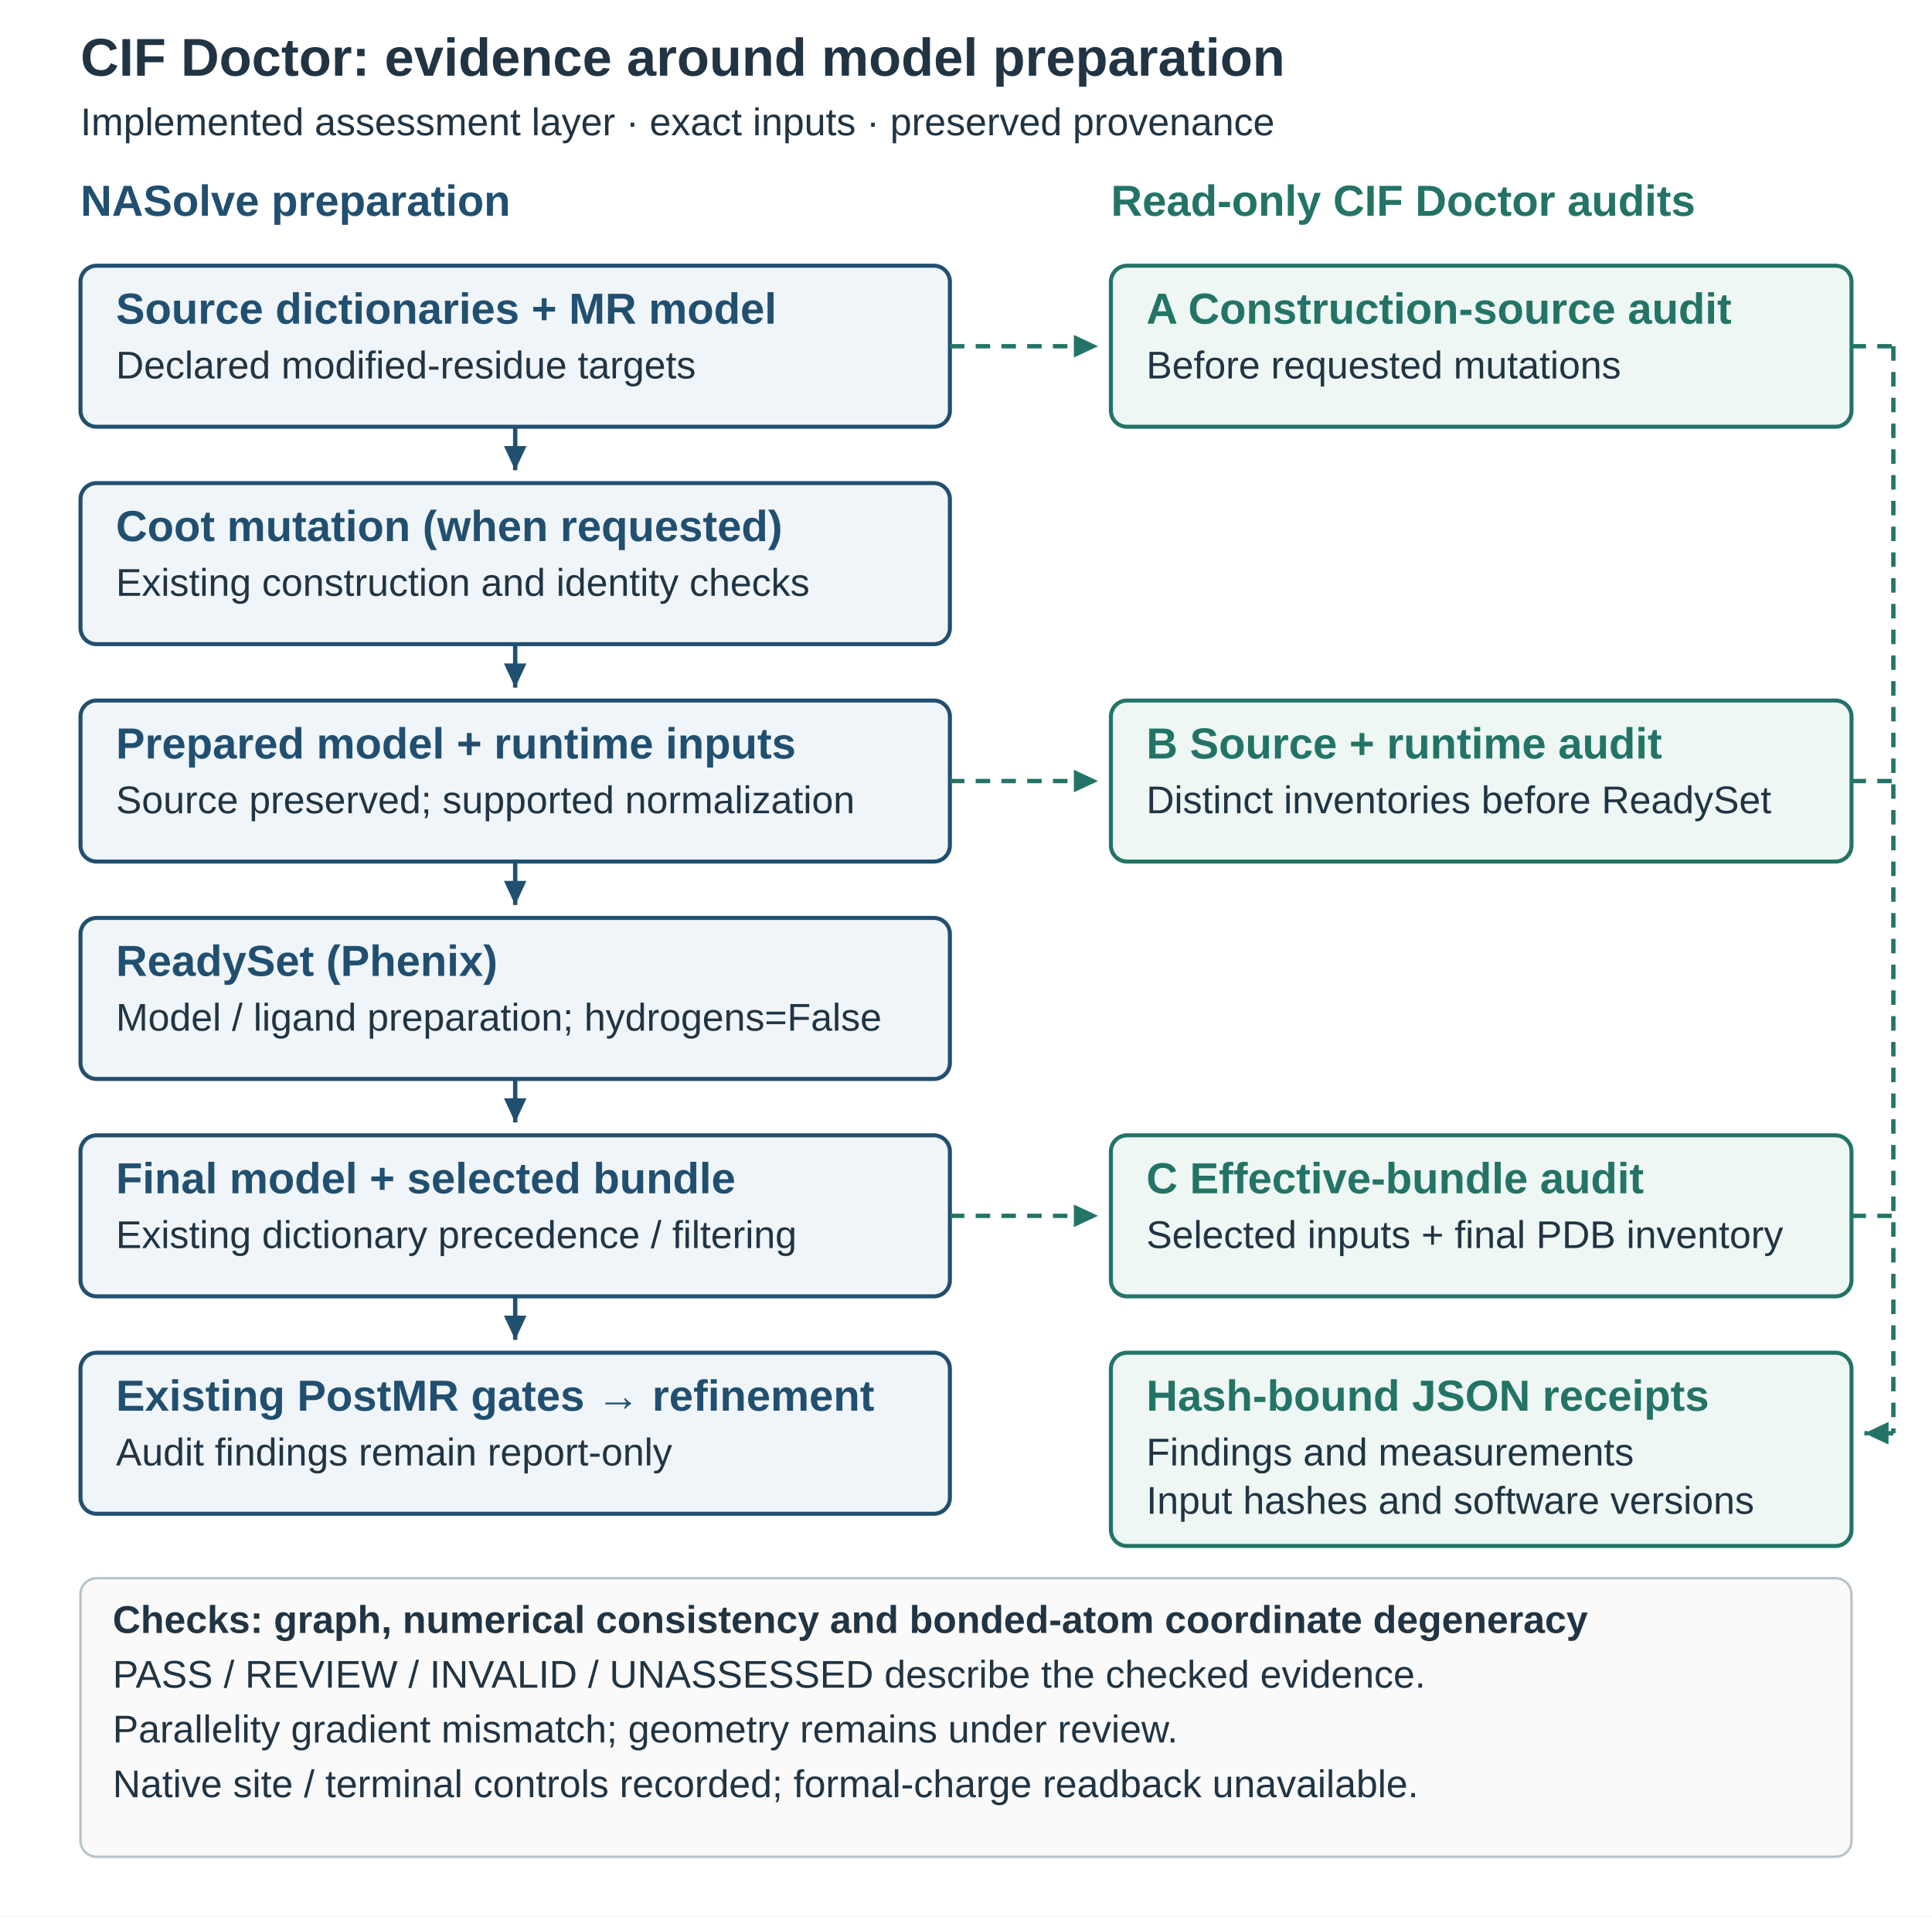
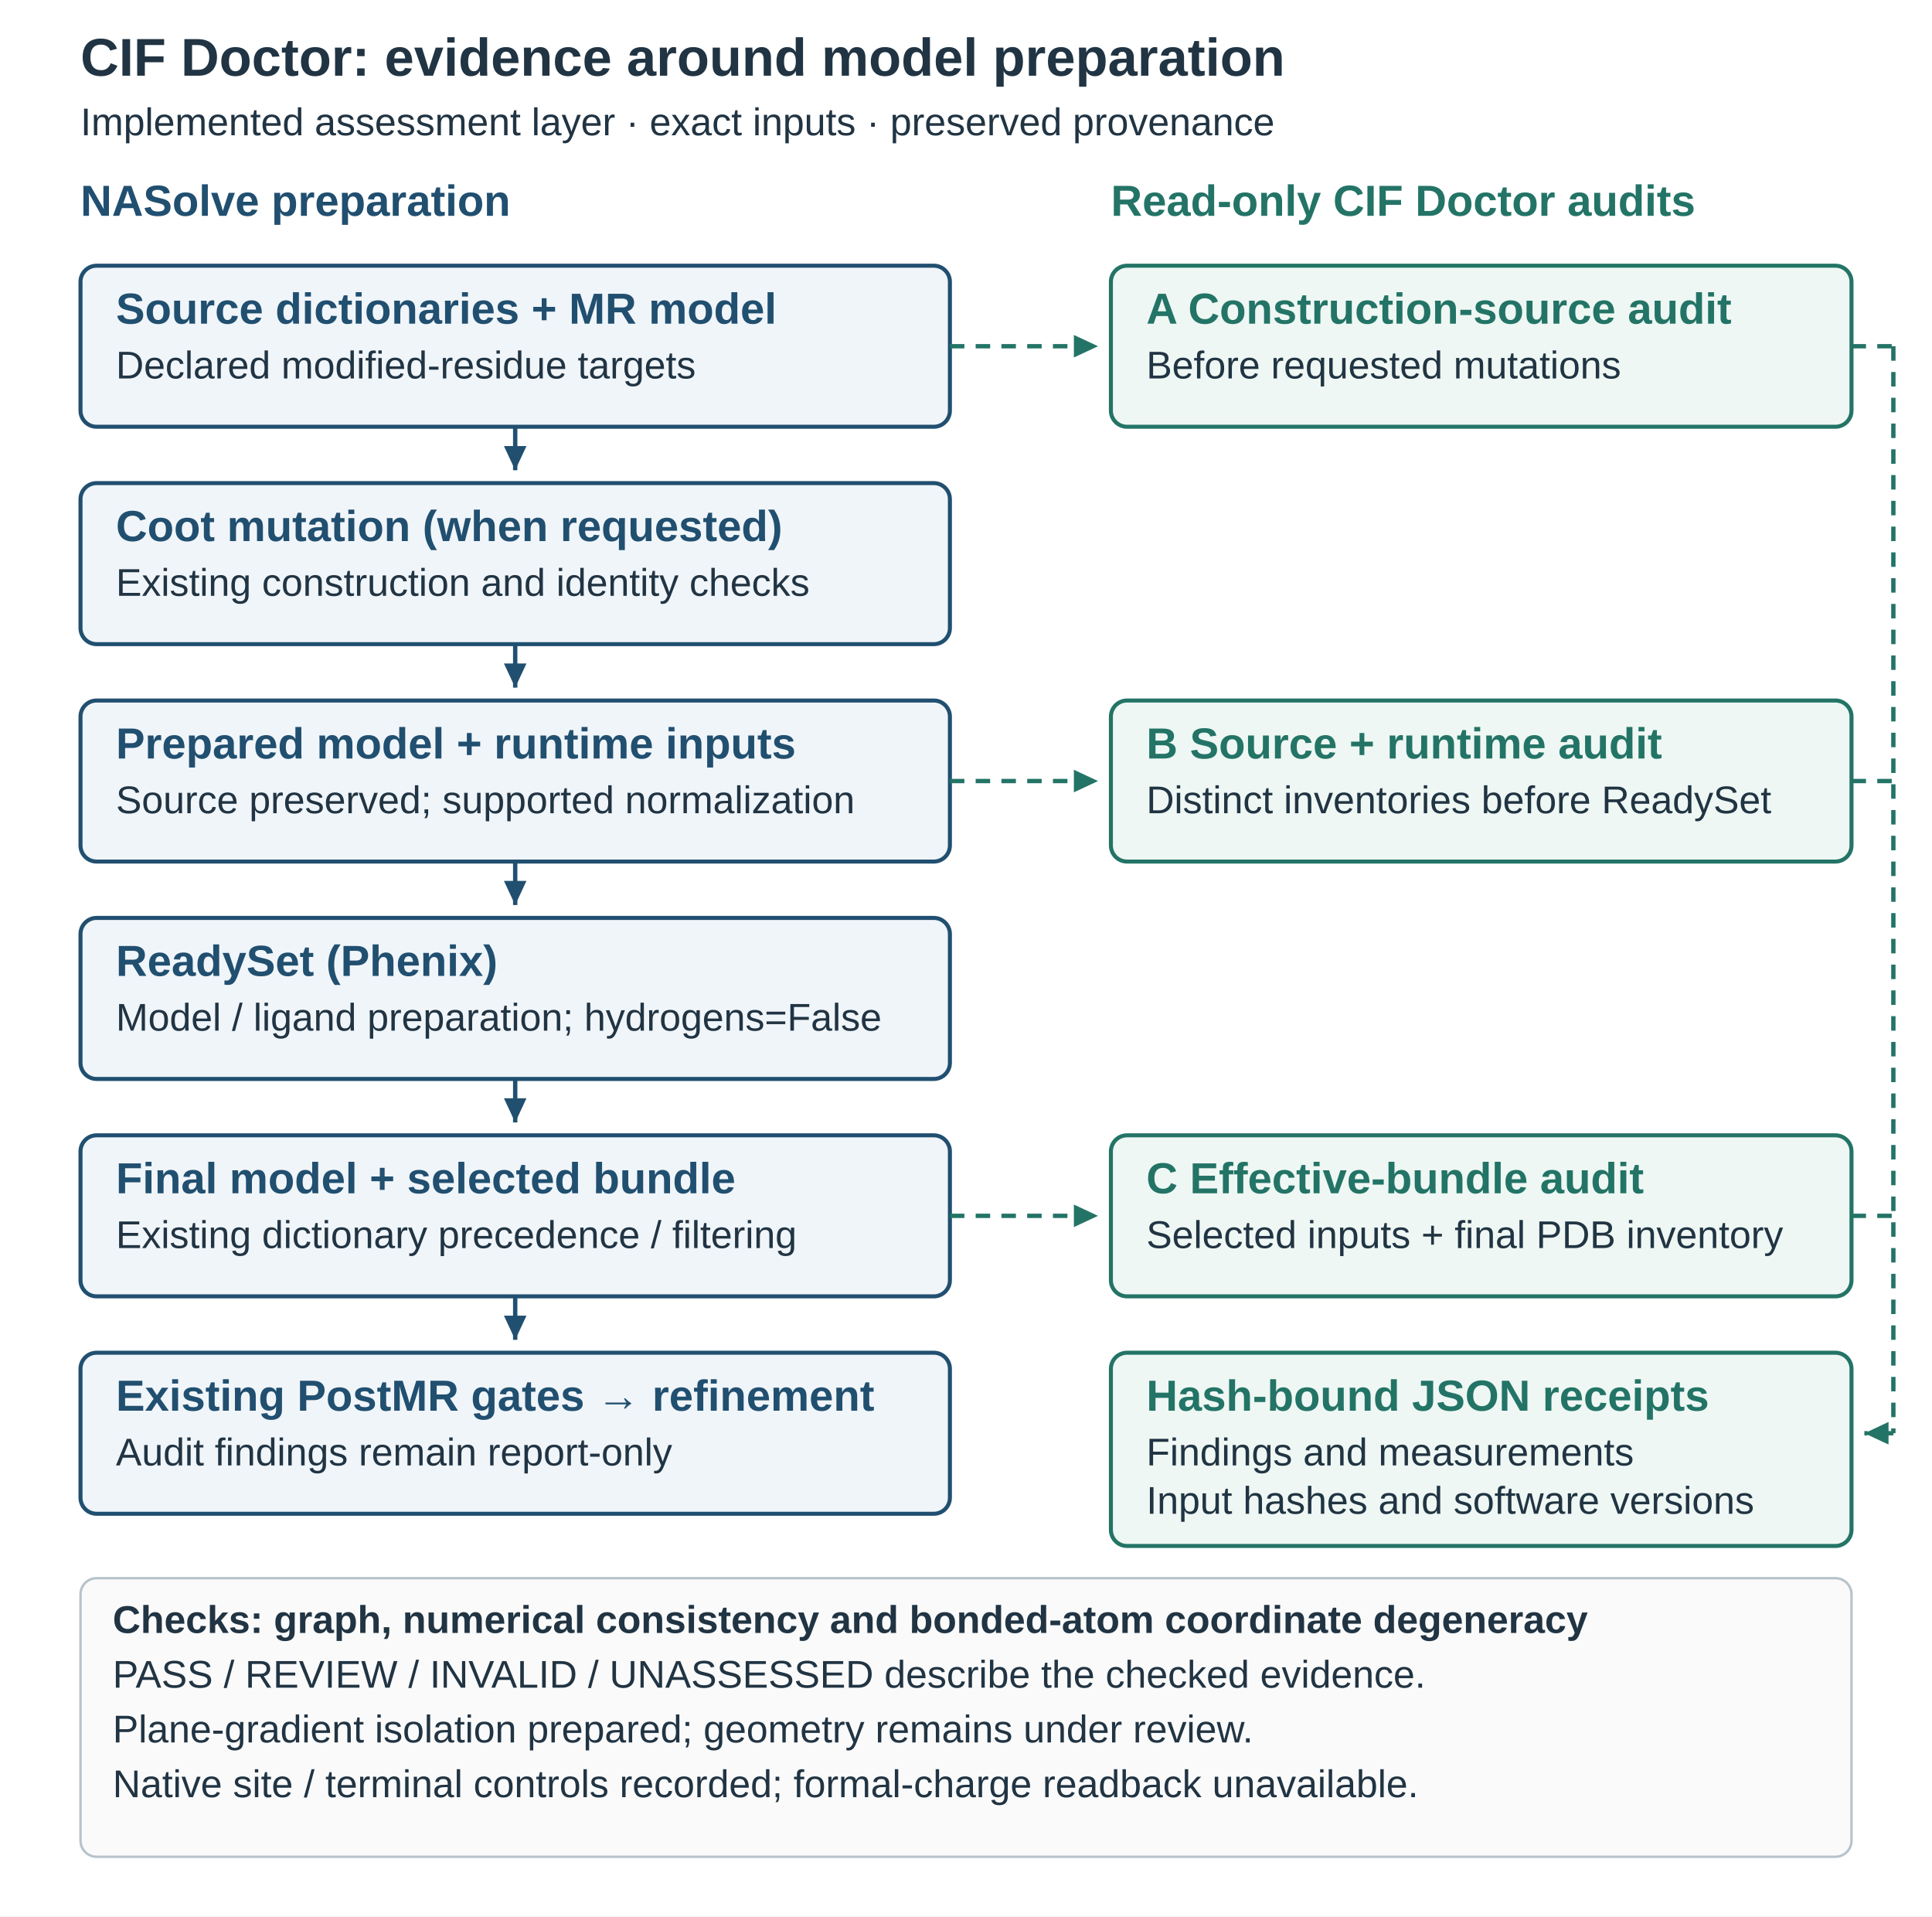
<svg xmlns="http://www.w3.org/2000/svg" width="180mm" height="178.5mm" viewBox="0 0 1200 1190" role="img" aria-labelledby="title description">
  <rect width="1200" height="1190" fill="white" />
  <text x="50" y="47" font-family="Arial, Helvetica, sans-serif" font-size="33" font-weight="bold" fill="#213443" text-anchor="start">CIF Doctor: evidence around model preparation</text>
  <text x="50" y="84" font-family="Arial, Helvetica, sans-serif" font-size="24" font-weight="normal" fill="#213443" text-anchor="start">Implemented assessment layer · exact inputs · preserved provenance</text>
  <text x="50" y="134" font-family="Arial, Helvetica, sans-serif" font-size="27" font-weight="bold" fill="#214f70" text-anchor="start">NASolve preparation</text>
  <text x="690" y="134" font-family="Arial, Helvetica, sans-serif" font-size="27" font-weight="bold" fill="#237466" text-anchor="start">Read-only CIF Doctor audits</text>
  <g id="source-inputs">
    <rect x="50" y="165" width="540" height="100" rx="10" fill="#f0f5f9" stroke="#214f70" stroke-width="2.5" />
    <text x="72" y="201" font-family="Arial, Helvetica, sans-serif" font-size="27" font-weight="bold" fill="#214f70" text-anchor="start">Source dictionaries + MR model</text>
    <text x="72" y="235" font-family="Arial, Helvetica, sans-serif" font-size="24" font-weight="normal" fill="#213443" text-anchor="start">Declared modified-residue targets</text>
  </g>
  <g id="coot-mutation">
    <rect x="50" y="300" width="540" height="100" rx="10" fill="#f0f5f9" stroke="#214f70" stroke-width="2.5" />
    <text x="72" y="336" font-family="Arial, Helvetica, sans-serif" font-size="27" font-weight="bold" fill="#214f70" text-anchor="start">Coot mutation (when requested)</text>
    <text x="72" y="370" font-family="Arial, Helvetica, sans-serif" font-size="24" font-weight="normal" fill="#213443" text-anchor="start">Existing construction and identity checks</text>
  </g>
  <g id="prepared-inputs">
    <rect x="50" y="435" width="540" height="100" rx="10" fill="#f0f5f9" stroke="#214f70" stroke-width="2.5" />
    <text x="72" y="471" font-family="Arial, Helvetica, sans-serif" font-size="27" font-weight="bold" fill="#214f70" text-anchor="start">Prepared model + runtime inputs</text>
    <text x="72" y="505" font-family="Arial, Helvetica, sans-serif" font-size="24" font-weight="normal" fill="#213443" text-anchor="start">Source preserved; supported normalization</text>
  </g>
  <g id="readyset">
    <rect x="50" y="570" width="540" height="100" rx="10" fill="#f0f5f9" stroke="#214f70" stroke-width="2.5" />
    <text x="72" y="606" font-family="Arial, Helvetica, sans-serif" font-size="27" font-weight="bold" fill="#214f70" text-anchor="start">ReadySet (Phenix)</text>
    <text x="72" y="640" font-family="Arial, Helvetica, sans-serif" font-size="24" font-weight="normal" fill="#213443" text-anchor="start">Model / ligand preparation; hydrogens=False</text>
  </g>
  <g id="effective-inputs">
    <rect x="50" y="705" width="540" height="100" rx="10" fill="#f0f5f9" stroke="#214f70" stroke-width="2.5" />
    <text x="72" y="741" font-family="Arial, Helvetica, sans-serif" font-size="27" font-weight="bold" fill="#214f70" text-anchor="start">Final model + selected bundle</text>
    <text x="72" y="775" font-family="Arial, Helvetica, sans-serif" font-size="24" font-weight="normal" fill="#213443" text-anchor="start">Existing dictionary precedence / filtering</text>
  </g>
  <g id="postmr-gates">
    <rect x="50" y="840" width="540" height="100" rx="10" fill="#f0f5f9" stroke="#214f70" stroke-width="2.5" />
    <text x="72" y="876" font-family="Arial, Helvetica, sans-serif" font-size="27" font-weight="bold" fill="#214f70" text-anchor="start">Existing PostMR gates → refinement</text>
    <text x="72" y="910" font-family="Arial, Helvetica, sans-serif" font-size="24" font-weight="normal" fill="#213443" text-anchor="start">Audit findings remain report-only</text>
  </g>
  <g id="preparation-flow-0">
    <path d="M 320.0 265.0 L 320.0 292.0" fill="none" stroke="#214f70" stroke-width="2.7" />
    <polygon points="320.0,292.0 313.0,277.0 327.0,277.0" fill="#214f70" />
  </g>
  <g id="preparation-flow-1">
    <path d="M 320.0 400.0 L 320.0 427.0" fill="none" stroke="#214f70" stroke-width="2.7" />
    <polygon points="320.0,427.0 313.0,412.0 327.0,412.0" fill="#214f70" />
  </g>
  <g id="preparation-flow-2">
    <path d="M 320.0 535.0 L 320.0 562.0" fill="none" stroke="#214f70" stroke-width="2.7" />
    <polygon points="320.0,562.0 313.0,547.0 327.0,547.0" fill="#214f70" />
  </g>
  <g id="preparation-flow-3">
    <path d="M 320.0 670.0 L 320.0 697.0" fill="none" stroke="#214f70" stroke-width="2.7" />
    <polygon points="320.0,697.0 313.0,682.0 327.0,682.0" fill="#214f70" />
  </g>
  <g id="preparation-flow-4">
    <path d="M 320.0 805.0 L 320.0 832.0" fill="none" stroke="#214f70" stroke-width="2.7" />
    <polygon points="320.0,832.0 313.0,817.0 327.0,817.0" fill="#214f70" />
  </g>
  <g id="mutation-audit">
    <rect x="690" y="165" width="460" height="100" rx="10" fill="#eef7f3" stroke="#237466" stroke-width="2.5" />
    <text x="712" y="201" font-family="Arial, Helvetica, sans-serif" font-size="27" font-weight="bold" fill="#237466" text-anchor="start">A  Construction-source audit</text>
    <text x="712" y="235" font-family="Arial, Helvetica, sans-serif" font-size="24" font-weight="normal" fill="#213443" text-anchor="start">Before requested mutations</text>
  </g>
  <g id="audit-branch-mutation-audit">
    <path d="M 590.0 215.0 L 599.0 215.0" fill="none" stroke="#237466" stroke-width="2.7" />
    <path d="M 606.0 215.0 L 615.0 215.0" fill="none" stroke="#237466" stroke-width="2.7" />
    <path d="M 622.0 215.0 L 631.0 215.0" fill="none" stroke="#237466" stroke-width="2.7" />
    <path d="M 638.0 215.0 L 647.0 215.0" fill="none" stroke="#237466" stroke-width="2.7" />
    <path d="M 654.0 215.0 L 663.0 215.0" fill="none" stroke="#237466" stroke-width="2.7" />
    <path d="M 670.0 215.0 L 679.0 215.0" fill="none" stroke="#237466" stroke-width="2.7" />
    <polygon points="682.0,215.0 667.0,222.0 667.0,208.0" fill="#237466" />
  </g>
  <g id="source-runtime-audit">
    <rect x="690" y="435" width="460" height="100" rx="10" fill="#eef7f3" stroke="#237466" stroke-width="2.5" />
    <text x="712" y="471" font-family="Arial, Helvetica, sans-serif" font-size="27" font-weight="bold" fill="#237466" text-anchor="start">B  Source + runtime audit</text>
    <text x="712" y="505" font-family="Arial, Helvetica, sans-serif" font-size="24" font-weight="normal" fill="#213443" text-anchor="start">Distinct inventories before ReadySet</text>
  </g>
  <g id="audit-branch-source-runtime-audit">
    <path d="M 590.0 485.0 L 599.0 485.0" fill="none" stroke="#237466" stroke-width="2.7" />
    <path d="M 606.0 485.0 L 615.0 485.0" fill="none" stroke="#237466" stroke-width="2.7" />
    <path d="M 622.0 485.0 L 631.0 485.0" fill="none" stroke="#237466" stroke-width="2.7" />
    <path d="M 638.0 485.0 L 647.0 485.0" fill="none" stroke="#237466" stroke-width="2.7" />
    <path d="M 654.0 485.0 L 663.0 485.0" fill="none" stroke="#237466" stroke-width="2.7" />
    <path d="M 670.0 485.0 L 679.0 485.0" fill="none" stroke="#237466" stroke-width="2.7" />
    <polygon points="682.0,485.0 667.0,492.0 667.0,478.0" fill="#237466" />
  </g>
  <g id="effective-audit">
    <rect x="690" y="705" width="460" height="100" rx="10" fill="#eef7f3" stroke="#237466" stroke-width="2.5" />
    <text x="712" y="741" font-family="Arial, Helvetica, sans-serif" font-size="27" font-weight="bold" fill="#237466" text-anchor="start">C  Effective-bundle audit</text>
    <text x="712" y="775" font-family="Arial, Helvetica, sans-serif" font-size="24" font-weight="normal" fill="#213443" text-anchor="start">Selected inputs + final PDB inventory</text>
  </g>
  <g id="audit-branch-effective-audit">
    <path d="M 590.0 755.0 L 599.0 755.0" fill="none" stroke="#237466" stroke-width="2.7" />
    <path d="M 606.0 755.0 L 615.0 755.0" fill="none" stroke="#237466" stroke-width="2.7" />
    <path d="M 622.0 755.0 L 631.0 755.0" fill="none" stroke="#237466" stroke-width="2.7" />
    <path d="M 638.0 755.0 L 647.0 755.0" fill="none" stroke="#237466" stroke-width="2.7" />
    <path d="M 654.0 755.0 L 663.0 755.0" fill="none" stroke="#237466" stroke-width="2.7" />
    <path d="M 670.0 755.0 L 679.0 755.0" fill="none" stroke="#237466" stroke-width="2.7" />
    <polygon points="682.0,755.0 667.0,762.0 667.0,748.0" fill="#237466" />
  </g>
  <g id="json-receipts">
    <rect x="690" y="840" width="460" height="120" rx="10" fill="#eef7f3" stroke="#237466" stroke-width="2.5" />
    <text x="712" y="876" font-family="Arial, Helvetica, sans-serif" font-size="27" font-weight="bold" fill="#237466" text-anchor="start">Hash-bound JSON receipts</text>
    <text x="712" y="910" font-family="Arial, Helvetica, sans-serif" font-size="24" font-weight="normal" fill="#213443" text-anchor="start">Findings and measurements</text>
    <text x="712" y="940" font-family="Arial, Helvetica, sans-serif" font-size="24" font-weight="normal" fill="#213443" text-anchor="start">Input hashes and software versions</text>
  </g>
  <g id="mutation-to-receipts">
    <path d="M 1150.0 215.0 L 1159.0 215.0" fill="none" stroke="#237466" stroke-width="2.7" />
    <path d="M 1166.0 215.0 L 1175.0 215.0" fill="none" stroke="#237466" stroke-width="2.7" />
    <path d="M 1176.0 215.0 L 1176.0 224.0" fill="none" stroke="#237466" stroke-width="2.7" />
    <path d="M 1176.0 231.0 L 1176.0 240.0" fill="none" stroke="#237466" stroke-width="2.7" />
    <path d="M 1176.0 247.0 L 1176.0 256.0" fill="none" stroke="#237466" stroke-width="2.7" />
    <path d="M 1176.0 263.0 L 1176.0 272.0" fill="none" stroke="#237466" stroke-width="2.7" />
    <path d="M 1176.0 279.0 L 1176.0 288.0" fill="none" stroke="#237466" stroke-width="2.7" />
    <path d="M 1176.0 295.0 L 1176.0 304.0" fill="none" stroke="#237466" stroke-width="2.7" />
    <path d="M 1176.0 311.0 L 1176.0 320.0" fill="none" stroke="#237466" stroke-width="2.7" />
    <path d="M 1176.0 327.0 L 1176.0 336.0" fill="none" stroke="#237466" stroke-width="2.7" />
    <path d="M 1176.0 343.0 L 1176.0 352.0" fill="none" stroke="#237466" stroke-width="2.7" />
    <path d="M 1176.0 359.0 L 1176.0 368.0" fill="none" stroke="#237466" stroke-width="2.7" />
    <path d="M 1176.0 375.0 L 1176.0 384.0" fill="none" stroke="#237466" stroke-width="2.7" />
    <path d="M 1176.0 391.0 L 1176.0 400.0" fill="none" stroke="#237466" stroke-width="2.7" />
    <path d="M 1176.0 407.0 L 1176.0 416.0" fill="none" stroke="#237466" stroke-width="2.7" />
    <path d="M 1176.0 423.0 L 1176.0 432.0" fill="none" stroke="#237466" stroke-width="2.7" />
    <path d="M 1176.0 439.0 L 1176.0 448.0" fill="none" stroke="#237466" stroke-width="2.7" />
    <path d="M 1176.0 455.0 L 1176.0 464.0" fill="none" stroke="#237466" stroke-width="2.7" />
    <path d="M 1176.0 471.0 L 1176.0 480.0" fill="none" stroke="#237466" stroke-width="2.7" />
    <path d="M 1176.0 487.0 L 1176.0 496.0" fill="none" stroke="#237466" stroke-width="2.7" />
    <path d="M 1176.0 503.0 L 1176.0 512.0" fill="none" stroke="#237466" stroke-width="2.7" />
    <path d="M 1176.0 519.0 L 1176.0 528.0" fill="none" stroke="#237466" stroke-width="2.7" />
    <path d="M 1176.0 535.0 L 1176.0 544.0" fill="none" stroke="#237466" stroke-width="2.7" />
    <path d="M 1176.0 551.0 L 1176.0 560.0" fill="none" stroke="#237466" stroke-width="2.7" />
    <path d="M 1176.0 567.0 L 1176.0 576.0" fill="none" stroke="#237466" stroke-width="2.7" />
    <path d="M 1176.0 583.0 L 1176.0 592.0" fill="none" stroke="#237466" stroke-width="2.7" />
    <path d="M 1176.0 599.0 L 1176.0 608.0" fill="none" stroke="#237466" stroke-width="2.7" />
    <path d="M 1176.0 615.0 L 1176.0 624.0" fill="none" stroke="#237466" stroke-width="2.7" />
    <path d="M 1176.0 631.0 L 1176.0 640.0" fill="none" stroke="#237466" stroke-width="2.7" />
    <path d="M 1176.0 647.0 L 1176.0 656.0" fill="none" stroke="#237466" stroke-width="2.7" />
    <path d="M 1176.0 663.0 L 1176.0 672.0" fill="none" stroke="#237466" stroke-width="2.7" />
    <path d="M 1176.0 679.0 L 1176.0 688.0" fill="none" stroke="#237466" stroke-width="2.7" />
    <path d="M 1176.0 695.0 L 1176.0 704.0" fill="none" stroke="#237466" stroke-width="2.7" />
    <path d="M 1176.0 711.0 L 1176.0 720.0" fill="none" stroke="#237466" stroke-width="2.7" />
    <path d="M 1176.0 727.0 L 1176.0 736.0" fill="none" stroke="#237466" stroke-width="2.7" />
    <path d="M 1176.0 743.0 L 1176.0 752.0" fill="none" stroke="#237466" stroke-width="2.7" />
    <path d="M 1176.0 759.0 L 1176.0 768.0" fill="none" stroke="#237466" stroke-width="2.7" />
    <path d="M 1176.0 775.0 L 1176.0 784.0" fill="none" stroke="#237466" stroke-width="2.7" />
    <path d="M 1176.0 791.0 L 1176.0 800.0" fill="none" stroke="#237466" stroke-width="2.7" />
    <path d="M 1176.0 807.0 L 1176.0 816.0" fill="none" stroke="#237466" stroke-width="2.7" />
    <path d="M 1176.0 823.0 L 1176.0 832.0" fill="none" stroke="#237466" stroke-width="2.7" />
    <path d="M 1176.0 839.0 L 1176.0 848.0" fill="none" stroke="#237466" stroke-width="2.7" />
    <path d="M 1176.0 855.0 L 1176.0 864.0" fill="none" stroke="#237466" stroke-width="2.7" />
    <path d="M 1176.0 871.0 L 1176.0 880.0" fill="none" stroke="#237466" stroke-width="2.7" />
    <path d="M 1176.0 887.0 L 1176.0 890.0" fill="none" stroke="#237466" stroke-width="2.7" />
    <path d="M 1176.0 890.0 L 1167.0 890.0" fill="none" stroke="#237466" stroke-width="2.7" />
    <path d="M 1160.0 890.0 L 1158.0 890.0" fill="none" stroke="#237466" stroke-width="2.7" />
    <polygon points="1158.0,890.0 1173.0,883.0 1173.0,897.0" fill="#237466" />
  </g>
  <g id="source-to-receipts">
    <path d="M 1150.0 485.0 L 1159.0 485.0" fill="none" stroke="#237466" stroke-width="2.7" />
    <path d="M 1166.0 485.0 L 1175.0 485.0" fill="none" stroke="#237466" stroke-width="2.7" />
  </g>
  <g id="effective-to-receipts">
    <path d="M 1150.0 755.0 L 1159.0 755.0" fill="none" stroke="#237466" stroke-width="2.7" />
    <path d="M 1166.0 755.0 L 1175.0 755.0" fill="none" stroke="#237466" stroke-width="2.7" />
  </g>
  <g id="scope-notes">
    <rect x="50" y="980" width="1100" height="173" rx="10" fill="#fafafa" stroke="#b7c2ca" stroke-width="1.5" />
    <text x="70" y="1014" font-family="Arial, Helvetica, sans-serif" font-size="24" font-weight="bold" fill="#213443" text-anchor="start">Checks: graph, numerical consistency and bonded-atom coordinate degeneracy</text>
    <text x="70" y="1048" font-family="Arial, Helvetica, sans-serif" font-size="24" font-weight="normal" fill="#213443" text-anchor="start">PASS / REVIEW / INVALID / UNASSESSED describe the checked evidence.</text>
-     <text x="70" y="1082" font-family="Arial, Helvetica, sans-serif" font-size="24" font-weight="normal" fill="#213443" text-anchor="start">Parallelity gradient mismatch; geometry remains under review.</text>
+     <text x="70" y="1082" font-family="Arial, Helvetica, sans-serif" font-size="24" font-weight="normal" fill="#213443" text-anchor="start">Plane-gradient isolation prepared; geometry remains under review.</text>
    <text x="70" y="1116" font-family="Arial, Helvetica, sans-serif" font-size="24" font-weight="normal" fill="#213443" text-anchor="start">Native site / terminal controls recorded; formal-charge readback unavailable.</text>
  </g>
</svg>
